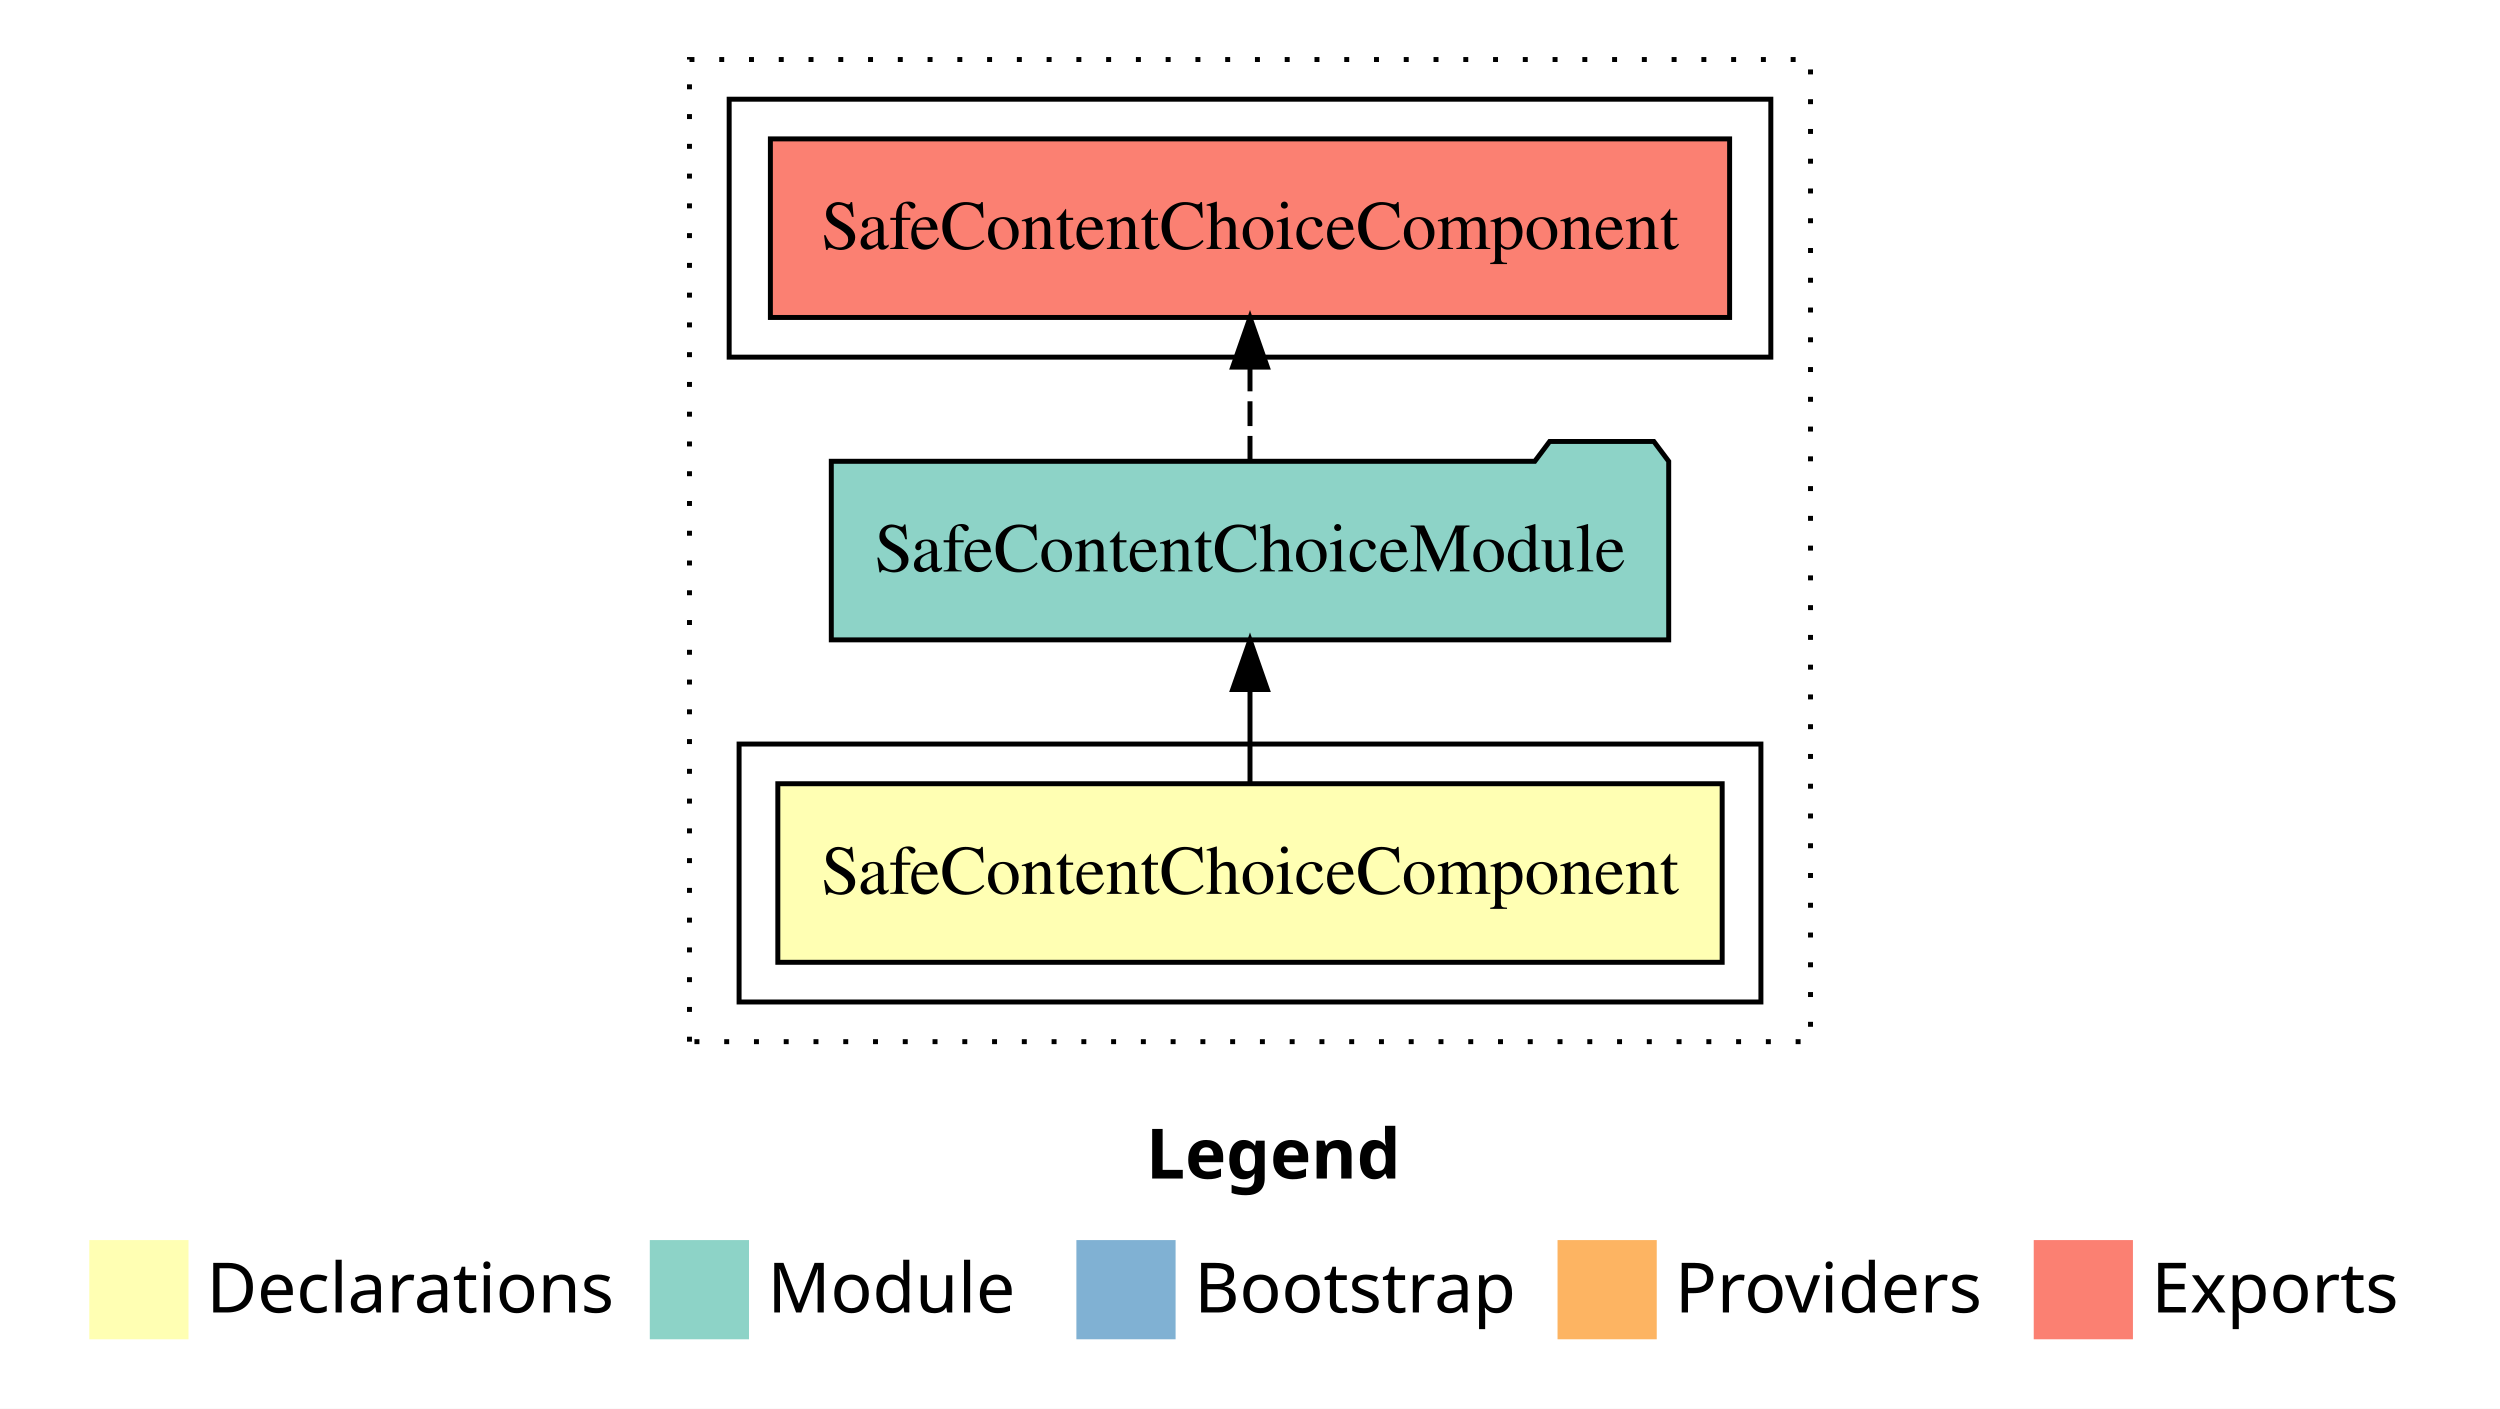
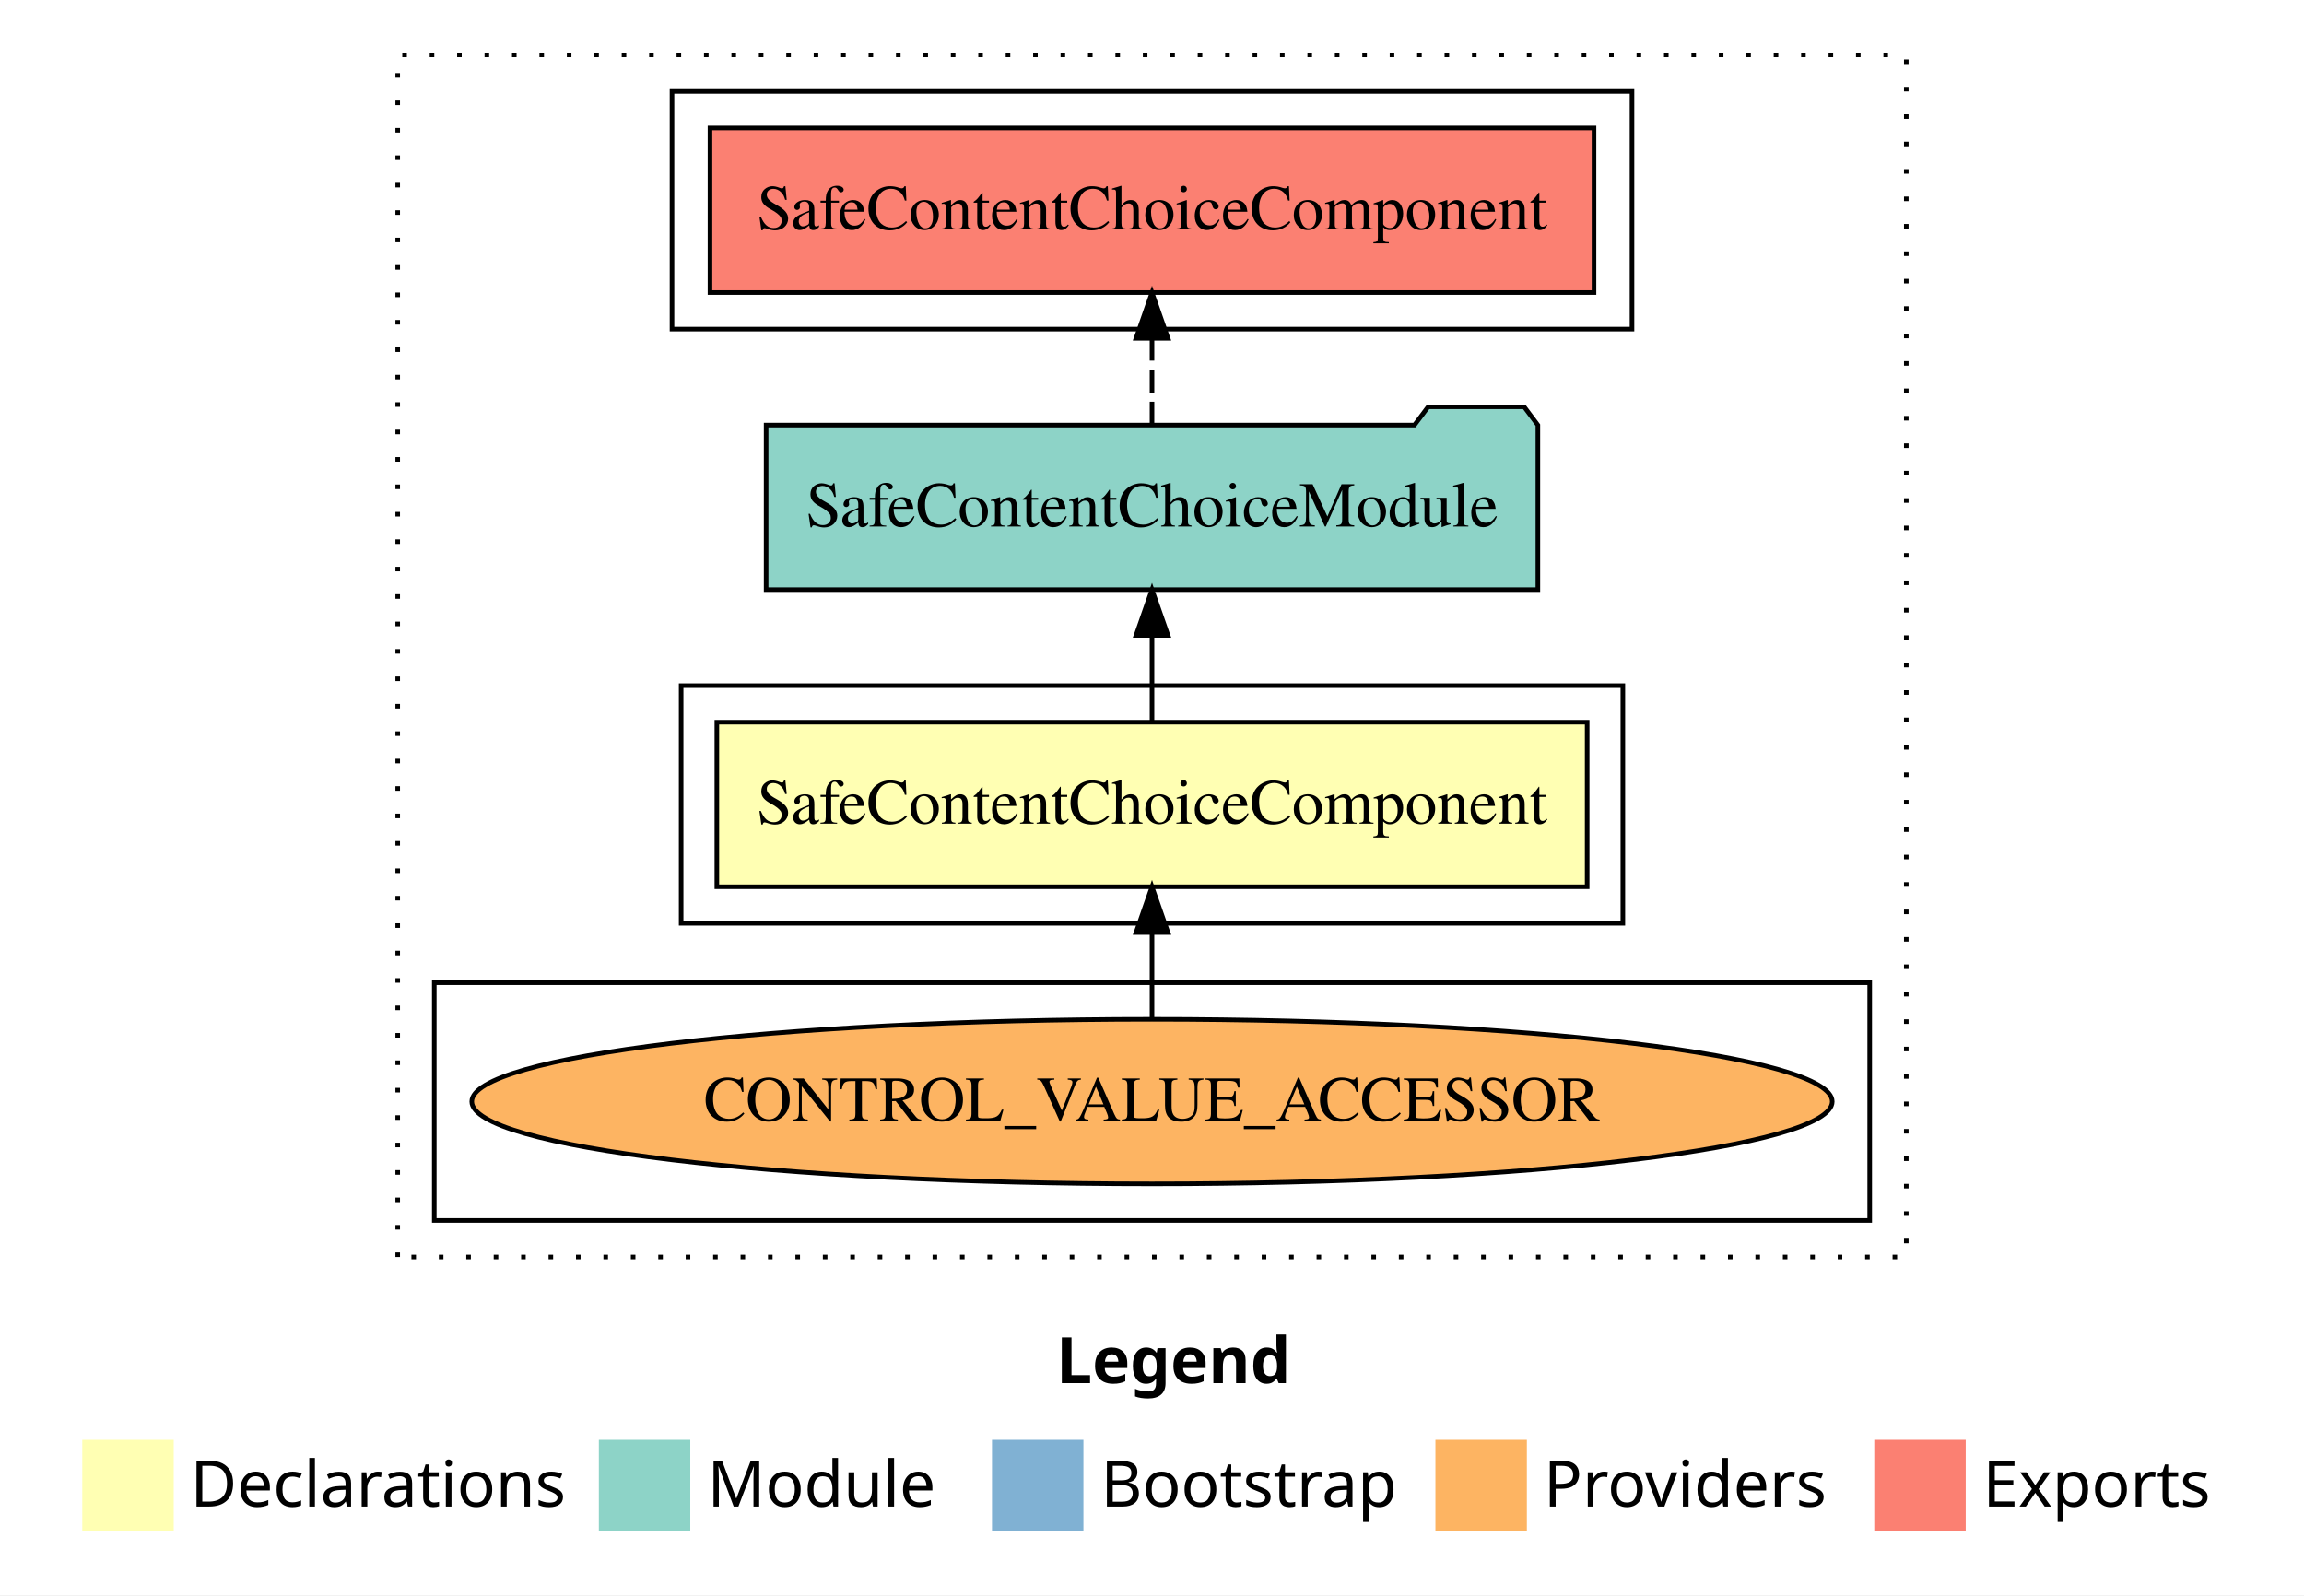
- <svg xmlns="http://www.w3.org/2000/svg" width="504pt" height="284pt" viewBox="0.00 0.00 504.00 284.00">
-   <g id="graph0" class="graph" transform="scale(1 1) rotate(0) translate(4 280)">
-     <polygon fill="white" stroke="transparent" points="-4,4 -4,-280 500,-280 500,4 -4,4" />
+ <svg xmlns="http://www.w3.org/2000/svg" width="504pt" height="349pt" viewBox="0.00 0.00 504.00 349.00">
+   <g id="graph0" class="graph" transform="scale(1 1) rotate(0) translate(4 345)">
+     <polygon fill="white" stroke="transparent" points="-4,4 -4,-345 500,-345 500,4 -4,4" />
    <text text-anchor="start" x="227.01" y="-42.4" font-family="sans-serif" font-weight="bold" font-size="14.00">Legend</text>
    <polygon fill="#ffffb3" stroke="transparent" points="14,-10 14,-30 34,-30 34,-10 14,-10" />
    <text text-anchor="start" x="37.63" y="-15.4" font-family="sans-serif" font-size="14.00">  Declarations</text>
    <polygon fill="#8dd3c7" stroke="transparent" points="127,-10 127,-30 147,-30 147,-10 127,-10" />
    <text text-anchor="start" x="150.73" y="-15.4" font-family="sans-serif" font-size="14.00">  Module</text>
    <polygon fill="#80b1d3" stroke="transparent" points="213,-10 213,-30 233,-30 233,-10 213,-10" />
    <text text-anchor="start" x="236.78" y="-15.4" font-family="sans-serif" font-size="14.00">  Bootstrap</text>
    <polygon fill="#fdb462" stroke="transparent" points="310,-10 310,-30 330,-30 330,-10 310,-10" />
    <text text-anchor="start" x="333.67" y="-15.4" font-family="sans-serif" font-size="14.00">  Providers</text>
    <polygon fill="#fb8072" stroke="transparent" points="406,-10 406,-30 426,-30 426,-10 406,-10" />
    <text text-anchor="start" x="429.73" y="-15.4" font-family="sans-serif" font-size="14.00">  Exports</text>
    <g id="clust1" class="cluster">
-       <polygon fill="none" stroke="black" stroke-dasharray="1,5" points="135,-70 135,-268 361,-268 361,-70 135,-70" />
+       <polygon fill="none" stroke="black" stroke-dasharray="1,5" points="83,-70 83,-333 413,-333 413,-70 83,-70" />
    </g>
    <g id="clust2" class="cluster">
-       <polygon fill="none" stroke="black" points="145,-78 145,-130 351,-130 351,-78 145,-78" />
+       <polygon fill="none" stroke="black" points="145,-143 145,-195 351,-195 351,-143 145,-143" />
+     </g>
+     <g id="clust3" class="cluster">
+       <polygon fill="none" stroke="black" points="91,-78 91,-130 405,-130 405,-78 91,-78" />
    </g>
    <g id="clust5" class="cluster">
-       <polygon fill="none" stroke="black" points="143,-208 143,-260 353,-260 353,-208 143,-208" />
+       <polygon fill="none" stroke="black" points="143,-273 143,-325 353,-325 353,-273 143,-273" />
    </g>
    <g id="node1" class="node">
-       <polygon fill="#ffffb3" stroke="black" points="343.19,-122 152.81,-122 152.81,-86 343.19,-86 343.19,-122" />
-       <text text-anchor="middle" x="248" y="-99.8" font-family="Times,serif" font-size="14.00">SafeContentChoiceComponent</text>
+       <polygon fill="#ffffb3" stroke="black" points="343.19,-187 152.81,-187 152.81,-151 343.19,-151 343.19,-187" />
+       <text text-anchor="middle" x="248" y="-164.8" font-family="Times,serif" font-size="14.00">SafeContentChoiceComponent</text>
    </g>
    <g id="node2" class="node">
-       <polygon fill="#8dd3c7" stroke="black" points="332.41,-187 329.41,-191 308.41,-191 305.41,-187 163.59,-187 163.59,-151 332.41,-151 332.41,-187" />
-       <text text-anchor="middle" x="248" y="-164.8" font-family="Times,serif" font-size="14.00">SafeContentChoiceModule</text>
+       <polygon fill="#8dd3c7" stroke="black" points="332.41,-252 329.41,-256 308.41,-256 305.41,-252 163.59,-252 163.59,-216 332.41,-216 332.41,-252" />
+       <text text-anchor="middle" x="248" y="-229.8" font-family="Times,serif" font-size="14.00">SafeContentChoiceModule</text>
    </g>
    <g id="edge1" class="edge">
+       <path fill="none" stroke="black" d="M248,-187.11C248,-187.11 248,-205.99 248,-205.99" />
+       <polygon fill="black" stroke="black" points="244.5,-205.99 248,-215.99 251.5,-205.99 244.5,-205.99" />
+     </g>
+     <g id="node4" class="node">
+       <polygon fill="#fb8072" stroke="black" points="344.69,-317 151.31,-317 151.31,-281 344.69,-281 344.69,-317" />
+       <text text-anchor="middle" x="248" y="-294.8" font-family="Times,serif" font-size="14.00">SafeContentChoiceComponent </text>
+     </g>
+     <g id="edge3" class="edge">
+       <path fill="none" stroke="black" stroke-dasharray="5,2" d="M248,-252.11C248,-252.11 248,-270.99 248,-270.99" />
+       <polygon fill="black" stroke="black" points="244.5,-270.99 248,-280.99 251.5,-270.99 244.5,-270.99" />
+     </g>
+     <g id="node3" class="node">
+       <ellipse fill="#fdb462" stroke="black" cx="248" cy="-104" rx="148.8" ry="18" />
+       <text text-anchor="middle" x="248" y="-99.8" font-family="Times,serif" font-size="14.00">CONTROL_VALUE_ACCESSOR</text>
+     </g>
+     <g id="edge2" class="edge">
      <path fill="none" stroke="black" d="M248,-122.11C248,-122.11 248,-140.99 248,-140.99" />
      <polygon fill="black" stroke="black" points="244.5,-140.99 248,-150.99 251.5,-140.99 244.5,-140.99" />
    </g>
-     <g id="node3" class="node">
-       <polygon fill="#fb8072" stroke="black" points="344.69,-252 151.31,-252 151.31,-216 344.69,-216 344.69,-252" />
-       <text text-anchor="middle" x="248" y="-229.8" font-family="Times,serif" font-size="14.00">SafeContentChoiceComponent </text>
-     </g>
-     <g id="edge2" class="edge">
-       <path fill="none" stroke="black" stroke-dasharray="5,2" d="M248,-187.11C248,-187.11 248,-205.99 248,-205.99" />
-       <polygon fill="black" stroke="black" points="244.5,-205.99 248,-215.99 251.5,-205.99 244.5,-205.99" />
-     </g>
  </g>
</svg>
